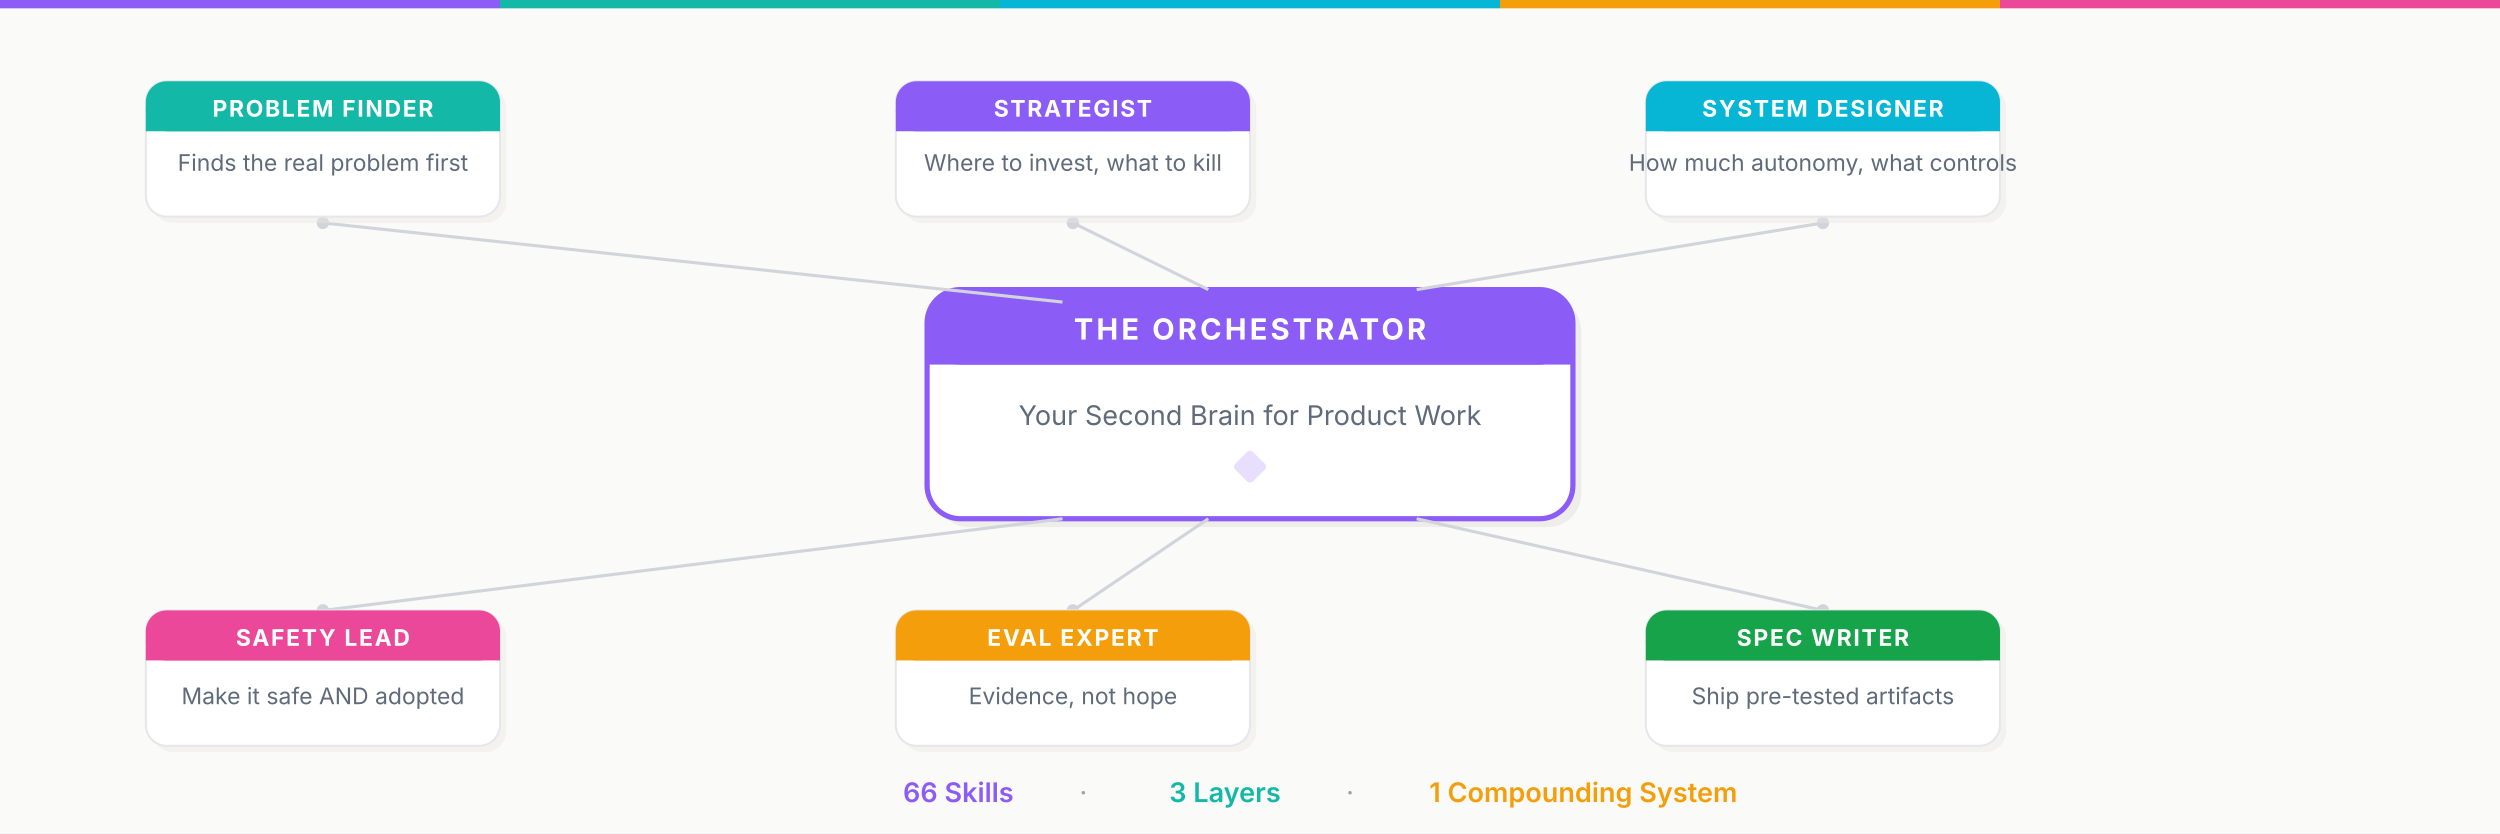
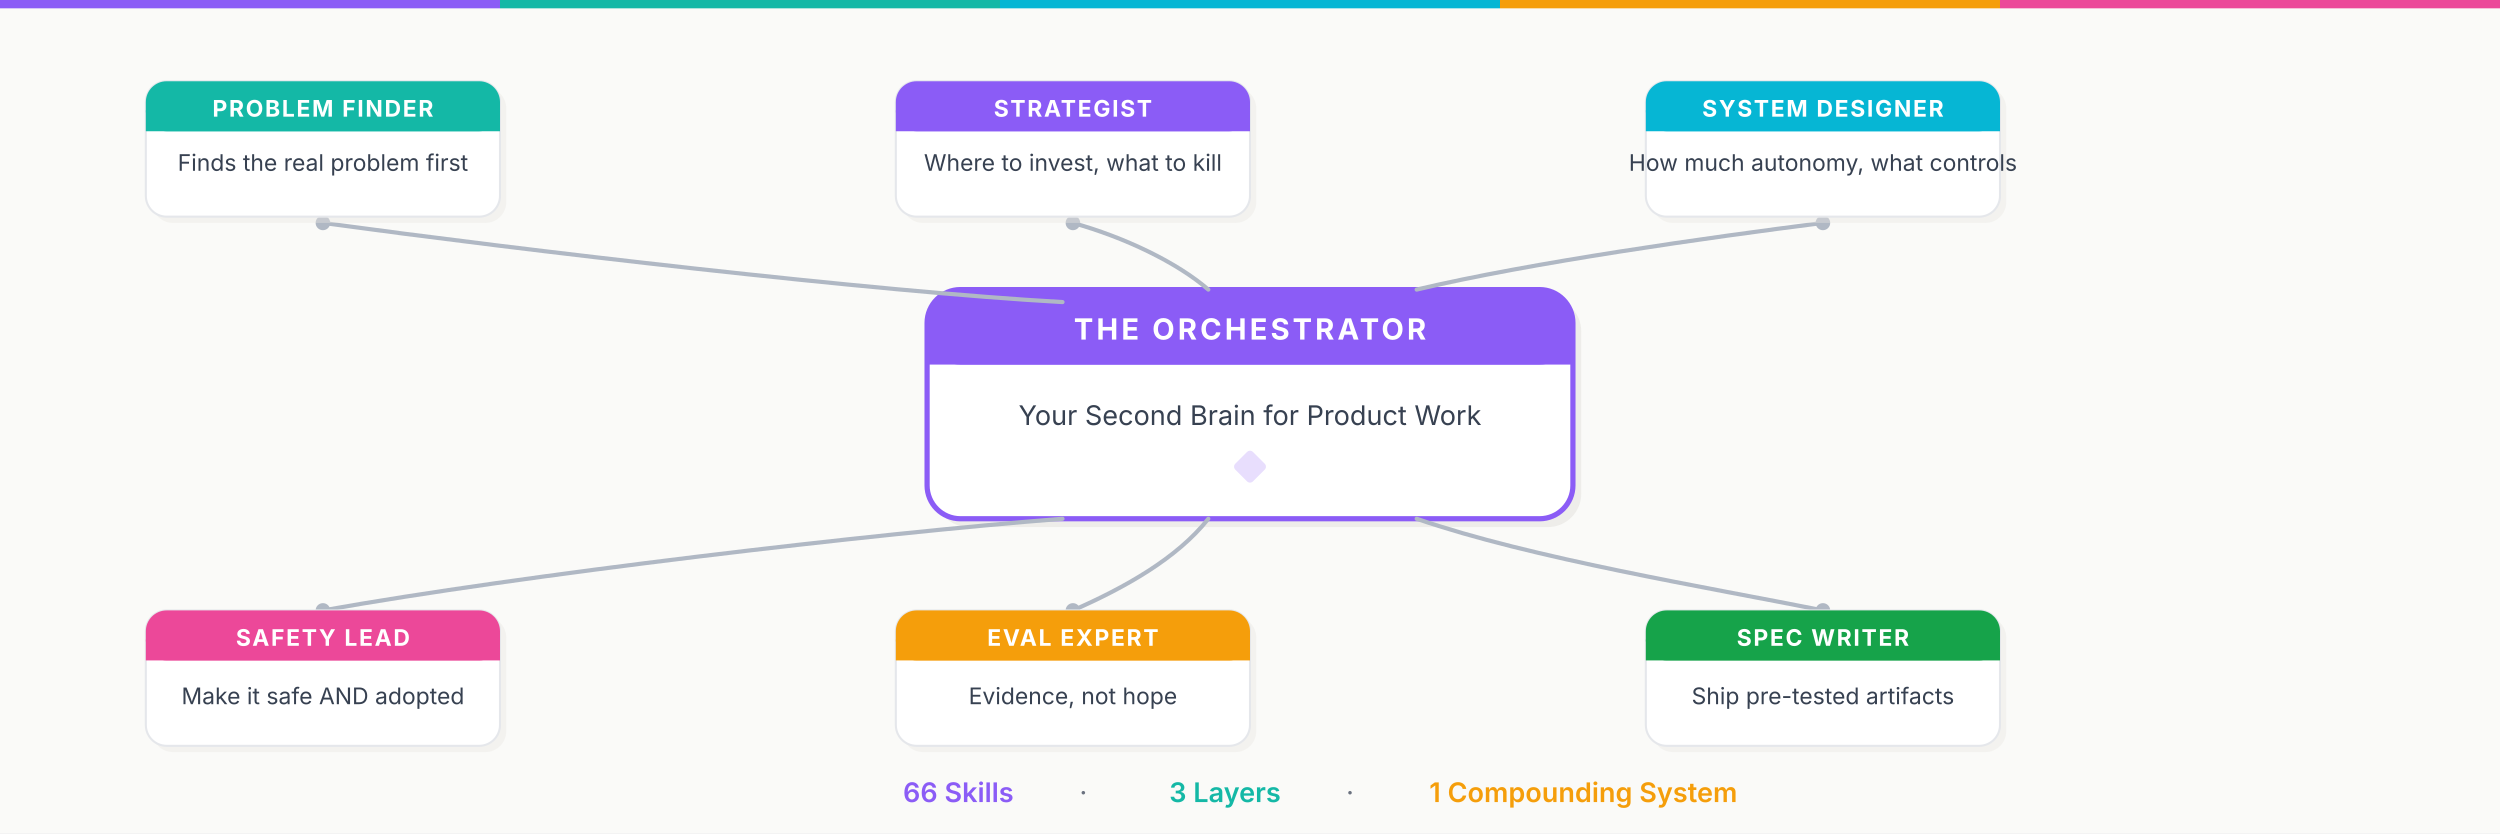
<svg xmlns="http://www.w3.org/2000/svg" viewBox="0 0 1200 400" width="1200" height="400">
  <rect width="1200" height="400" fill="#FAFAF8" rx="0" />
  <rect x="0" y="0" width="240" height="4" fill="#8B5CF6" />
  <rect x="240" y="0" width="240" height="4" fill="#14B8A6" />
  <rect x="480" y="0" width="240" height="4" fill="#06B6D4" />
  <rect x="720" y="0" width="240" height="4" fill="#F59E0B" />
  <rect x="960" y="0" width="240" height="4" fill="#EC4899" />
  <rect x="449" y="143" width="310" height="110" rx="16" fill="#E2E0DC" opacity="0.5" />
  <rect x="445" y="139" width="310" height="110" rx="16" fill="#FFFFFF" stroke="#8B5CF6" stroke-width="2.5" />
  <rect x="445" y="139" width="310" height="36" rx="16" fill="#8B5CF6" />
  <rect x="445" y="155" width="310" height="20" fill="#8B5CF6" />
  <text x="600" y="163" text-anchor="middle" font-family="Inter, Segoe UI, sans-serif" font-size="14" font-weight="700" fill="#FFFFFF" letter-spacing="1.5">THE ORCHESTRATOR</text>
-   <text x="600" y="204" text-anchor="middle" font-family="Inter, Segoe UI, sans-serif" font-size="13" fill="#5F6B7A">Your Second Brain for Product Work</text>
+   <text x="600" y="204" text-anchor="middle" font-family="Inter, Segoe UI, sans-serif" font-size="13" fill="#374151">Your Second Brain for Product Work</text>
  <rect x="594" y="218" width="12" height="12" rx="2" fill="#8B5CF6" opacity="0.2" transform="rotate(45 600 224)" />
-   <line x1="510" y1="145" x2="155" y2="107" stroke="#D1D5DB" stroke-width="1.5" />
-   <line x1="580" y1="139" x2="515" y2="107" stroke="#D1D5DB" stroke-width="1.5" />
-   <line x1="680" y1="139" x2="875" y2="107" stroke="#D1D5DB" stroke-width="1.5" />
-   <line x1="510" y1="249" x2="155" y2="293" stroke="#D1D5DB" stroke-width="1.5" />
-   <line x1="580" y1="249" x2="515" y2="293" stroke="#D1D5DB" stroke-width="1.5" />
-   <line x1="680" y1="249" x2="875" y2="293" stroke="#D1D5DB" stroke-width="1.5" />
-   <circle cx="155" cy="107" r="3" fill="#D1D5DB" />
-   <circle cx="515" cy="107" r="3" fill="#D1D5DB" />
-   <circle cx="875" cy="107" r="3" fill="#D1D5DB" />
-   <circle cx="155" cy="293" r="3" fill="#D1D5DB" />
-   <circle cx="515" cy="293" r="3" fill="#D1D5DB" />
-   <circle cx="875" cy="293" r="3" fill="#D1D5DB" />
+   <path d="M 510,145 C 420,140 250,120 155,107" stroke="#B0B8C4" stroke-width="2" fill="none" stroke-linecap="round" />
+   <path d="M 580,139 C 565,126 540,114 515,107" stroke="#B0B8C4" stroke-width="2" fill="none" stroke-linecap="round" />
+   <path d="M 680,139 C 735,126 820,114 875,107" stroke="#B0B8C4" stroke-width="2" fill="none" stroke-linecap="round" />
+   <path d="M 510,249 C 420,256 250,276 155,293" stroke="#B0B8C4" stroke-width="2" fill="none" stroke-linecap="round" />
+   <path d="M 580,249 C 565,268 540,282 515,293" stroke="#B0B8C4" stroke-width="2" fill="none" stroke-linecap="round" />
+   <path d="M 680,249 C 735,268 820,282 875,293" stroke="#B0B8C4" stroke-width="2" fill="none" stroke-linecap="round" />
+   <circle cx="155" cy="107" r="3.5" fill="#B0B8C4" />
+   <circle cx="515" cy="107" r="3.5" fill="#B0B8C4" />
+   <circle cx="875" cy="107" r="3.5" fill="#B0B8C4" />
+   <circle cx="155" cy="293" r="3.5" fill="#B0B8C4" />
+   <circle cx="515" cy="293" r="3.5" fill="#B0B8C4" />
+   <circle cx="875" cy="293" r="3.5" fill="#B0B8C4" />
  <rect x="73" y="42" width="170" height="65" rx="10" fill="#E8E6E2" opacity="0.4" />
  <rect x="70" y="39" width="170" height="65" rx="10" fill="#FFFFFF" stroke="#E5E7EB" stroke-width="1" />
  <rect x="70" y="39" width="170" height="24" rx="10" fill="#14B8A6" />
  <rect x="70" y="53" width="170" height="10" fill="#14B8A6" />
  <text x="155" y="56" text-anchor="middle" font-family="Inter, Segoe UI, sans-serif" font-size="11" font-weight="700" fill="#FFFFFF" letter-spacing="0.8">PROBLEM FINDER</text>
-   <text x="155" y="82" text-anchor="middle" font-family="Inter, Segoe UI, sans-serif" font-size="11" fill="#5F6B7A">Finds the real problem first</text>
+   <text x="155" y="82" text-anchor="middle" font-family="Inter, Segoe UI, sans-serif" font-size="11" fill="#374151">Finds the real problem first</text>
  <rect x="433" y="42" width="170" height="65" rx="10" fill="#E8E6E2" opacity="0.4" />
  <rect x="430" y="39" width="170" height="65" rx="10" fill="#FFFFFF" stroke="#E5E7EB" stroke-width="1" />
  <rect x="430" y="39" width="170" height="24" rx="10" fill="#8B5CF6" />
  <rect x="430" y="53" width="170" height="10" fill="#8B5CF6" />
  <text x="515" y="56" text-anchor="middle" font-family="Inter, Segoe UI, sans-serif" font-size="11" font-weight="700" fill="#FFFFFF" letter-spacing="0.8">STRATEGIST</text>
-   <text x="515" y="82" text-anchor="middle" font-family="Inter, Segoe UI, sans-serif" font-size="11" fill="#5F6B7A">Where to invest, what to kill</text>
+   <text x="515" y="82" text-anchor="middle" font-family="Inter, Segoe UI, sans-serif" font-size="11" fill="#374151">Where to invest, what to kill</text>
  <rect x="793" y="42" width="170" height="65" rx="10" fill="#E8E6E2" opacity="0.4" />
  <rect x="790" y="39" width="170" height="65" rx="10" fill="#FFFFFF" stroke="#E5E7EB" stroke-width="1" />
  <rect x="790" y="39" width="170" height="24" rx="10" fill="#06B6D4" />
  <rect x="790" y="53" width="170" height="10" fill="#06B6D4" />
  <text x="875" y="56" text-anchor="middle" font-family="Inter, Segoe UI, sans-serif" font-size="11" font-weight="700" fill="#FFFFFF" letter-spacing="0.8">SYSTEM DESIGNER</text>
-   <text x="875" y="82" text-anchor="middle" font-family="Inter, Segoe UI, sans-serif" font-size="11" fill="#5F6B7A">How much autonomy, what controls</text>
+   <text x="875" y="82" text-anchor="middle" font-family="Inter, Segoe UI, sans-serif" font-size="11" fill="#374151">How much autonomy, what controls</text>
  <rect x="73" y="296" width="170" height="65" rx="10" fill="#E8E6E2" opacity="0.4" />
  <rect x="70" y="293" width="170" height="65" rx="10" fill="#FFFFFF" stroke="#E5E7EB" stroke-width="1" />
  <rect x="70" y="293" width="170" height="24" rx="10" fill="#EC4899" />
  <rect x="70" y="307" width="170" height="10" fill="#EC4899" />
  <text x="155" y="310" text-anchor="middle" font-family="Inter, Segoe UI, sans-serif" font-size="11" font-weight="700" fill="#FFFFFF" letter-spacing="0.8">SAFETY LEAD</text>
-   <text x="155" y="338" text-anchor="middle" font-family="Inter, Segoe UI, sans-serif" font-size="11" fill="#5F6B7A">Make it safe AND adopted</text>
+   <text x="155" y="338" text-anchor="middle" font-family="Inter, Segoe UI, sans-serif" font-size="11" fill="#374151">Make it safe AND adopted</text>
  <rect x="433" y="296" width="170" height="65" rx="10" fill="#E8E6E2" opacity="0.4" />
  <rect x="430" y="293" width="170" height="65" rx="10" fill="#FFFFFF" stroke="#E5E7EB" stroke-width="1" />
  <rect x="430" y="293" width="170" height="24" rx="10" fill="#F59E0B" />
  <rect x="430" y="307" width="170" height="10" fill="#F59E0B" />
  <text x="515" y="310" text-anchor="middle" font-family="Inter, Segoe UI, sans-serif" font-size="11" font-weight="700" fill="#FFFFFF" letter-spacing="0.8">EVAL EXPERT</text>
-   <text x="515" y="338" text-anchor="middle" font-family="Inter, Segoe UI, sans-serif" font-size="11" fill="#5F6B7A">Evidence, not hope</text>
+   <text x="515" y="338" text-anchor="middle" font-family="Inter, Segoe UI, sans-serif" font-size="11" fill="#374151">Evidence, not hope</text>
  <rect x="793" y="296" width="170" height="65" rx="10" fill="#E8E6E2" opacity="0.4" />
  <rect x="790" y="293" width="170" height="65" rx="10" fill="#FFFFFF" stroke="#E5E7EB" stroke-width="1" />
  <rect x="790" y="293" width="170" height="24" rx="10" fill="#16A34A" />
  <rect x="790" y="307" width="170" height="10" fill="#16A34A" />
  <text x="875" y="310" text-anchor="middle" font-family="Inter, Segoe UI, sans-serif" font-size="11" font-weight="700" fill="#FFFFFF" letter-spacing="0.8">SPEC WRITER</text>
-   <text x="875" y="338" text-anchor="middle" font-family="Inter, Segoe UI, sans-serif" font-size="11" fill="#5F6B7A">Ship pre-tested artifacts</text>
+   <text x="875" y="338" text-anchor="middle" font-family="Inter, Segoe UI, sans-serif" font-size="11" fill="#374151">Ship pre-tested artifacts</text>
  <text x="460" y="385" text-anchor="middle" font-family="Inter, Segoe UI, sans-serif" font-size="13" font-weight="600" fill="#8B5CF6">66 Skills</text>
-   <text x="520" y="385" text-anchor="middle" font-family="Inter, Segoe UI, sans-serif" font-size="13" fill="#9CA3AF">·</text>
+   <text x="520" y="385" text-anchor="middle" font-family="Inter, Segoe UI, sans-serif" font-size="13" fill="#6B7280">·</text>
  <text x="588" y="385" text-anchor="middle" font-family="Inter, Segoe UI, sans-serif" font-size="13" font-weight="600" fill="#14B8A6">3 Layers</text>
-   <text x="648" y="385" text-anchor="middle" font-family="Inter, Segoe UI, sans-serif" font-size="13" fill="#9CA3AF">·</text>
+   <text x="648" y="385" text-anchor="middle" font-family="Inter, Segoe UI, sans-serif" font-size="13" fill="#6B7280">·</text>
  <text x="760" y="385" text-anchor="middle" font-family="Inter, Segoe UI, sans-serif" font-size="13" font-weight="600" fill="#F59E0B">1 Compounding System</text>
</svg>
